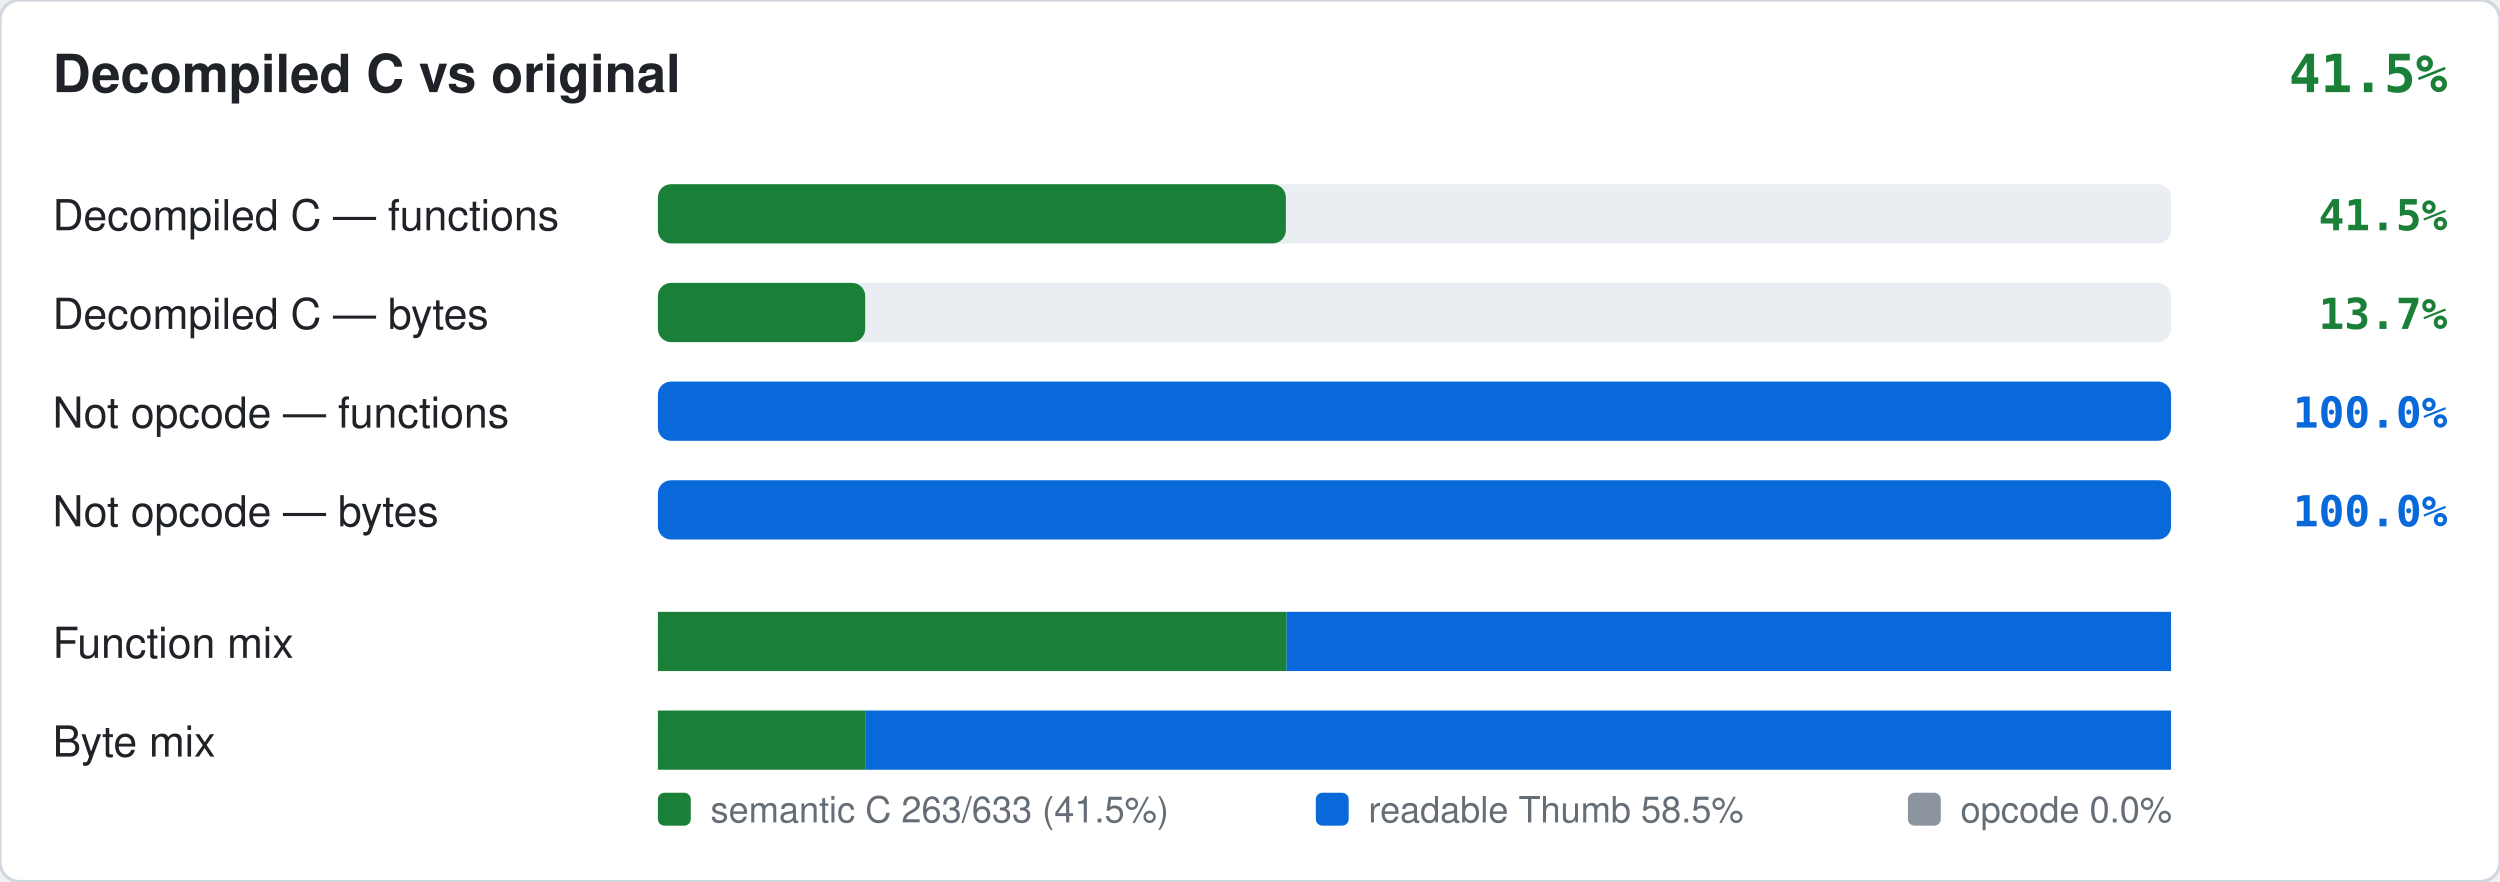
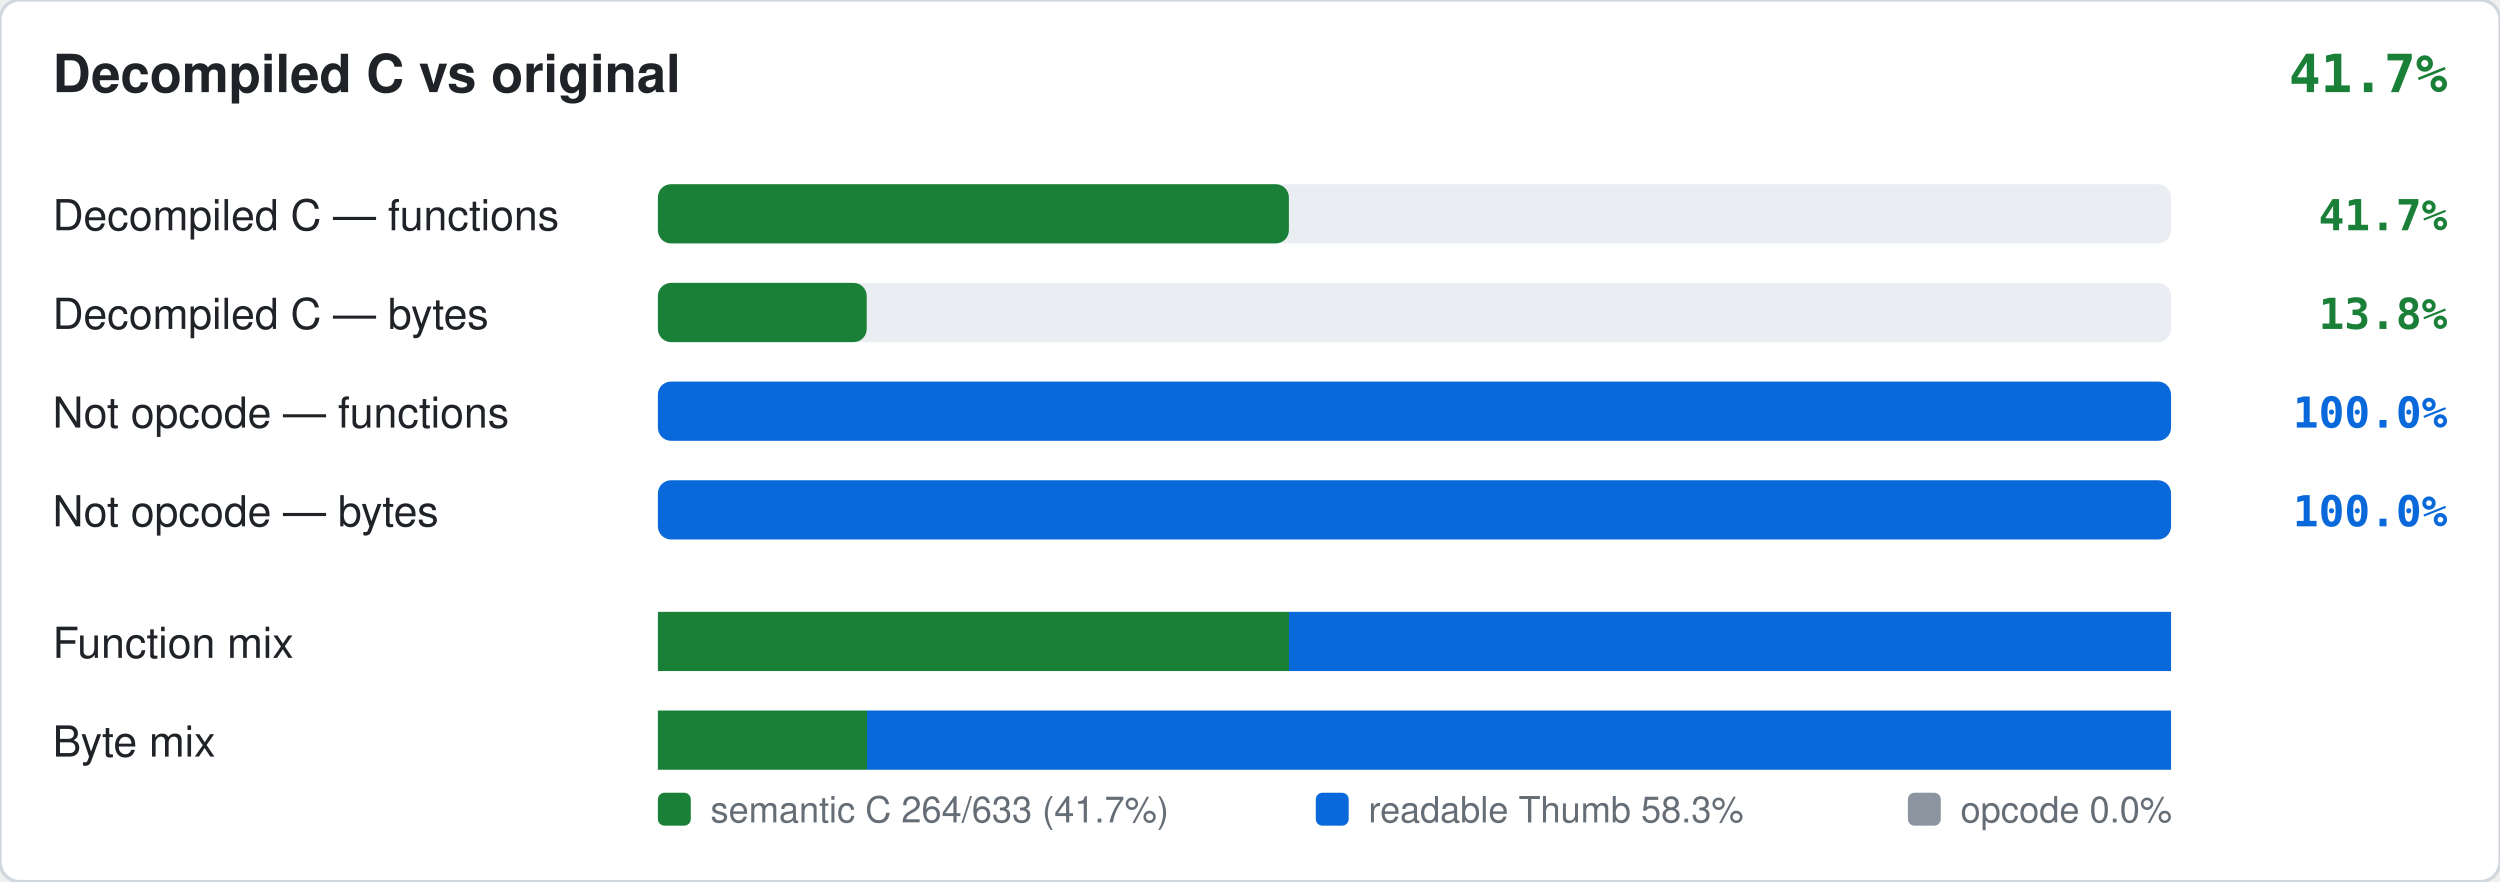
- <svg xmlns="http://www.w3.org/2000/svg" width="760" height="268" viewBox="0 0 760 268" role="img" aria-label="Decompiled C 41.5% functions, 13.7% bytes (263/633, 12,372/90,272)">
+ <svg xmlns="http://www.w3.org/2000/svg" width="760" height="268" viewBox="0 0 760 268" role="img" aria-label="Decompiled C 41.7% functions, 13.8% bytes (264/633, 12,476/90,272)">
  <rect width="760" height="268" rx="6" fill="#ffffff" stroke="#d0d7de" />
  <text x="16" y="28" font-family="-apple-system,BlinkMacSystemFont,Segoe UI,Helvetica,Arial,sans-serif" font-size="16" font-weight="600" fill="#1f2328">Decompiled C vs original</text>
-   <text x="744" y="28" text-anchor="end" font-family="ui-monospace,SFMono-Regular,Menlo,Consolas,monospace" font-size="16" font-weight="700" fill="#1a7f37">41.5%</text>
+   <text x="744" y="28" text-anchor="end" font-family="ui-monospace,SFMono-Regular,Menlo,Consolas,monospace" font-size="16" font-weight="700" fill="#1a7f37">41.7%</text>
  <text x="16" y="70" font-family="-apple-system,BlinkMacSystemFont,Segoe UI,Helvetica,Arial,sans-serif" font-size="13" fill="#1f2328">Decompiled C — functions</text>
  <rect x="200.00" y="56.00" width="460.00" height="18.00" rx="4" fill="#eaeef2" />
-   <rect x="200.00" y="56.00" width="190.90" height="18.00" rx="4" fill="#1a7f37" />
-   <text x="744" y="70" text-anchor="end" font-family="ui-monospace,SFMono-Regular,Menlo,Consolas,monospace" font-size="13" font-weight="700" fill="#1a7f37">41.5%</text>
+   <rect x="200.00" y="56.00" width="191.82" height="18.00" rx="4" fill="#1a7f37" />
+   <text x="744" y="70" text-anchor="end" font-family="ui-monospace,SFMono-Regular,Menlo,Consolas,monospace" font-size="13" font-weight="700" fill="#1a7f37">41.7%</text>
  <text x="16" y="100" font-family="-apple-system,BlinkMacSystemFont,Segoe UI,Helvetica,Arial,sans-serif" font-size="13" fill="#1f2328">Decompiled C — bytes</text>
  <rect x="200.00" y="86.00" width="460.00" height="18.00" rx="4" fill="#eaeef2" />
-   <rect x="200.00" y="86.00" width="63.02" height="18.00" rx="4" fill="#1a7f37" />
-   <text x="744" y="100" text-anchor="end" font-family="ui-monospace,SFMono-Regular,Menlo,Consolas,monospace" font-size="13" font-weight="700" fill="#1a7f37">13.7%</text>
+   <rect x="200.00" y="86.00" width="63.48" height="18.00" rx="4" fill="#1a7f37" />
+   <text x="744" y="100" text-anchor="end" font-family="ui-monospace,SFMono-Regular,Menlo,Consolas,monospace" font-size="13" font-weight="700" fill="#1a7f37">13.8%</text>
  <text x="16" y="130" font-family="-apple-system,BlinkMacSystemFont,Segoe UI,Helvetica,Arial,sans-serif" font-size="13" fill="#1f2328">Not opcode — functions</text>
  <rect x="200.00" y="116.00" width="460.00" height="18.00" rx="4" fill="#eaeef2" />
  <rect x="200.00" y="116.00" width="460.00" height="18.00" rx="4" fill="#0969da" />
  <text x="744" y="130" text-anchor="end" font-family="ui-monospace,SFMono-Regular,Menlo,Consolas,monospace" font-size="13" font-weight="700" fill="#0969da">100.0%</text>
  <text x="16" y="160" font-family="-apple-system,BlinkMacSystemFont,Segoe UI,Helvetica,Arial,sans-serif" font-size="13" fill="#1f2328">Not opcode — bytes</text>
  <rect x="200.00" y="146.00" width="460.00" height="18.00" rx="4" fill="#eaeef2" />
  <rect x="200.00" y="146.00" width="460.00" height="18.00" rx="4" fill="#0969da" />
  <text x="744" y="160" text-anchor="end" font-family="ui-monospace,SFMono-Regular,Menlo,Consolas,monospace" font-size="13" font-weight="700" fill="#0969da">100.0%</text>
  <text x="16" y="200" font-family="-apple-system,BlinkMacSystemFont,Segoe UI,Helvetica,Arial,sans-serif" font-size="13" fill="#1f2328">Function mix</text>
  <rect x="200.00" y="186.00" width="460.00" height="18.00" rx="4" fill="#eaeef2" />
-   <rect x="200.00" y="186.00" width="191.12" height="18.00" fill="#1a7f37" />
-   <rect x="391.12" y="186.00" width="268.88" height="18.00" fill="#0969da" />
+   <rect x="200.00" y="186.00" width="191.85" height="18.00" fill="#1a7f37" />
+   <rect x="391.85" y="186.00" width="268.15" height="18.00" fill="#0969da" />
  <text x="16" y="230" font-family="-apple-system,BlinkMacSystemFont,Segoe UI,Helvetica,Arial,sans-serif" font-size="13" fill="#1f2328">Byte mix</text>
  <rect x="200.00" y="216.00" width="460.00" height="18.00" rx="4" fill="#eaeef2" />
-   <rect x="200.00" y="216.00" width="63.04" height="18.00" fill="#1a7f37" />
-   <rect x="263.04" y="216.00" width="396.96" height="18.00" fill="#0969da" />
+   <rect x="200.00" y="216.00" width="63.57" height="18.00" fill="#1a7f37" />
+   <rect x="263.57" y="216.00" width="396.43" height="18.00" fill="#0969da" />
  <rect x="200" y="241" width="10" height="10" rx="2" fill="#1a7f37" />
-   <text x="216" y="250" font-family="-apple-system,BlinkMacSystemFont,Segoe UI,Helvetica,Arial,sans-serif" font-size="11" fill="#656d76">semantic C 263/633 (41.5%)</text>
+   <text x="216" y="250" font-family="-apple-system,BlinkMacSystemFont,Segoe UI,Helvetica,Arial,sans-serif" font-size="11" fill="#656d76">semantic C 264/633 (41.7%)</text>
  <rect x="400" y="241" width="10" height="10" rx="2" fill="#0969da" />
-   <text x="416" y="250" font-family="-apple-system,BlinkMacSystemFont,Segoe UI,Helvetica,Arial,sans-serif" font-size="11" fill="#656d76">readable Thumb 58.5%</text>
+   <text x="416" y="250" font-family="-apple-system,BlinkMacSystemFont,Segoe UI,Helvetica,Arial,sans-serif" font-size="11" fill="#656d76">readable Thumb 58.3%</text>
  <rect x="580" y="241" width="10" height="10" rx="2" fill="#8c959f" />
  <text x="596" y="250" font-family="-apple-system,BlinkMacSystemFont,Segoe UI,Helvetica,Arial,sans-serif" font-size="11" fill="#656d76">opcode 0.0%</text>
</svg>
